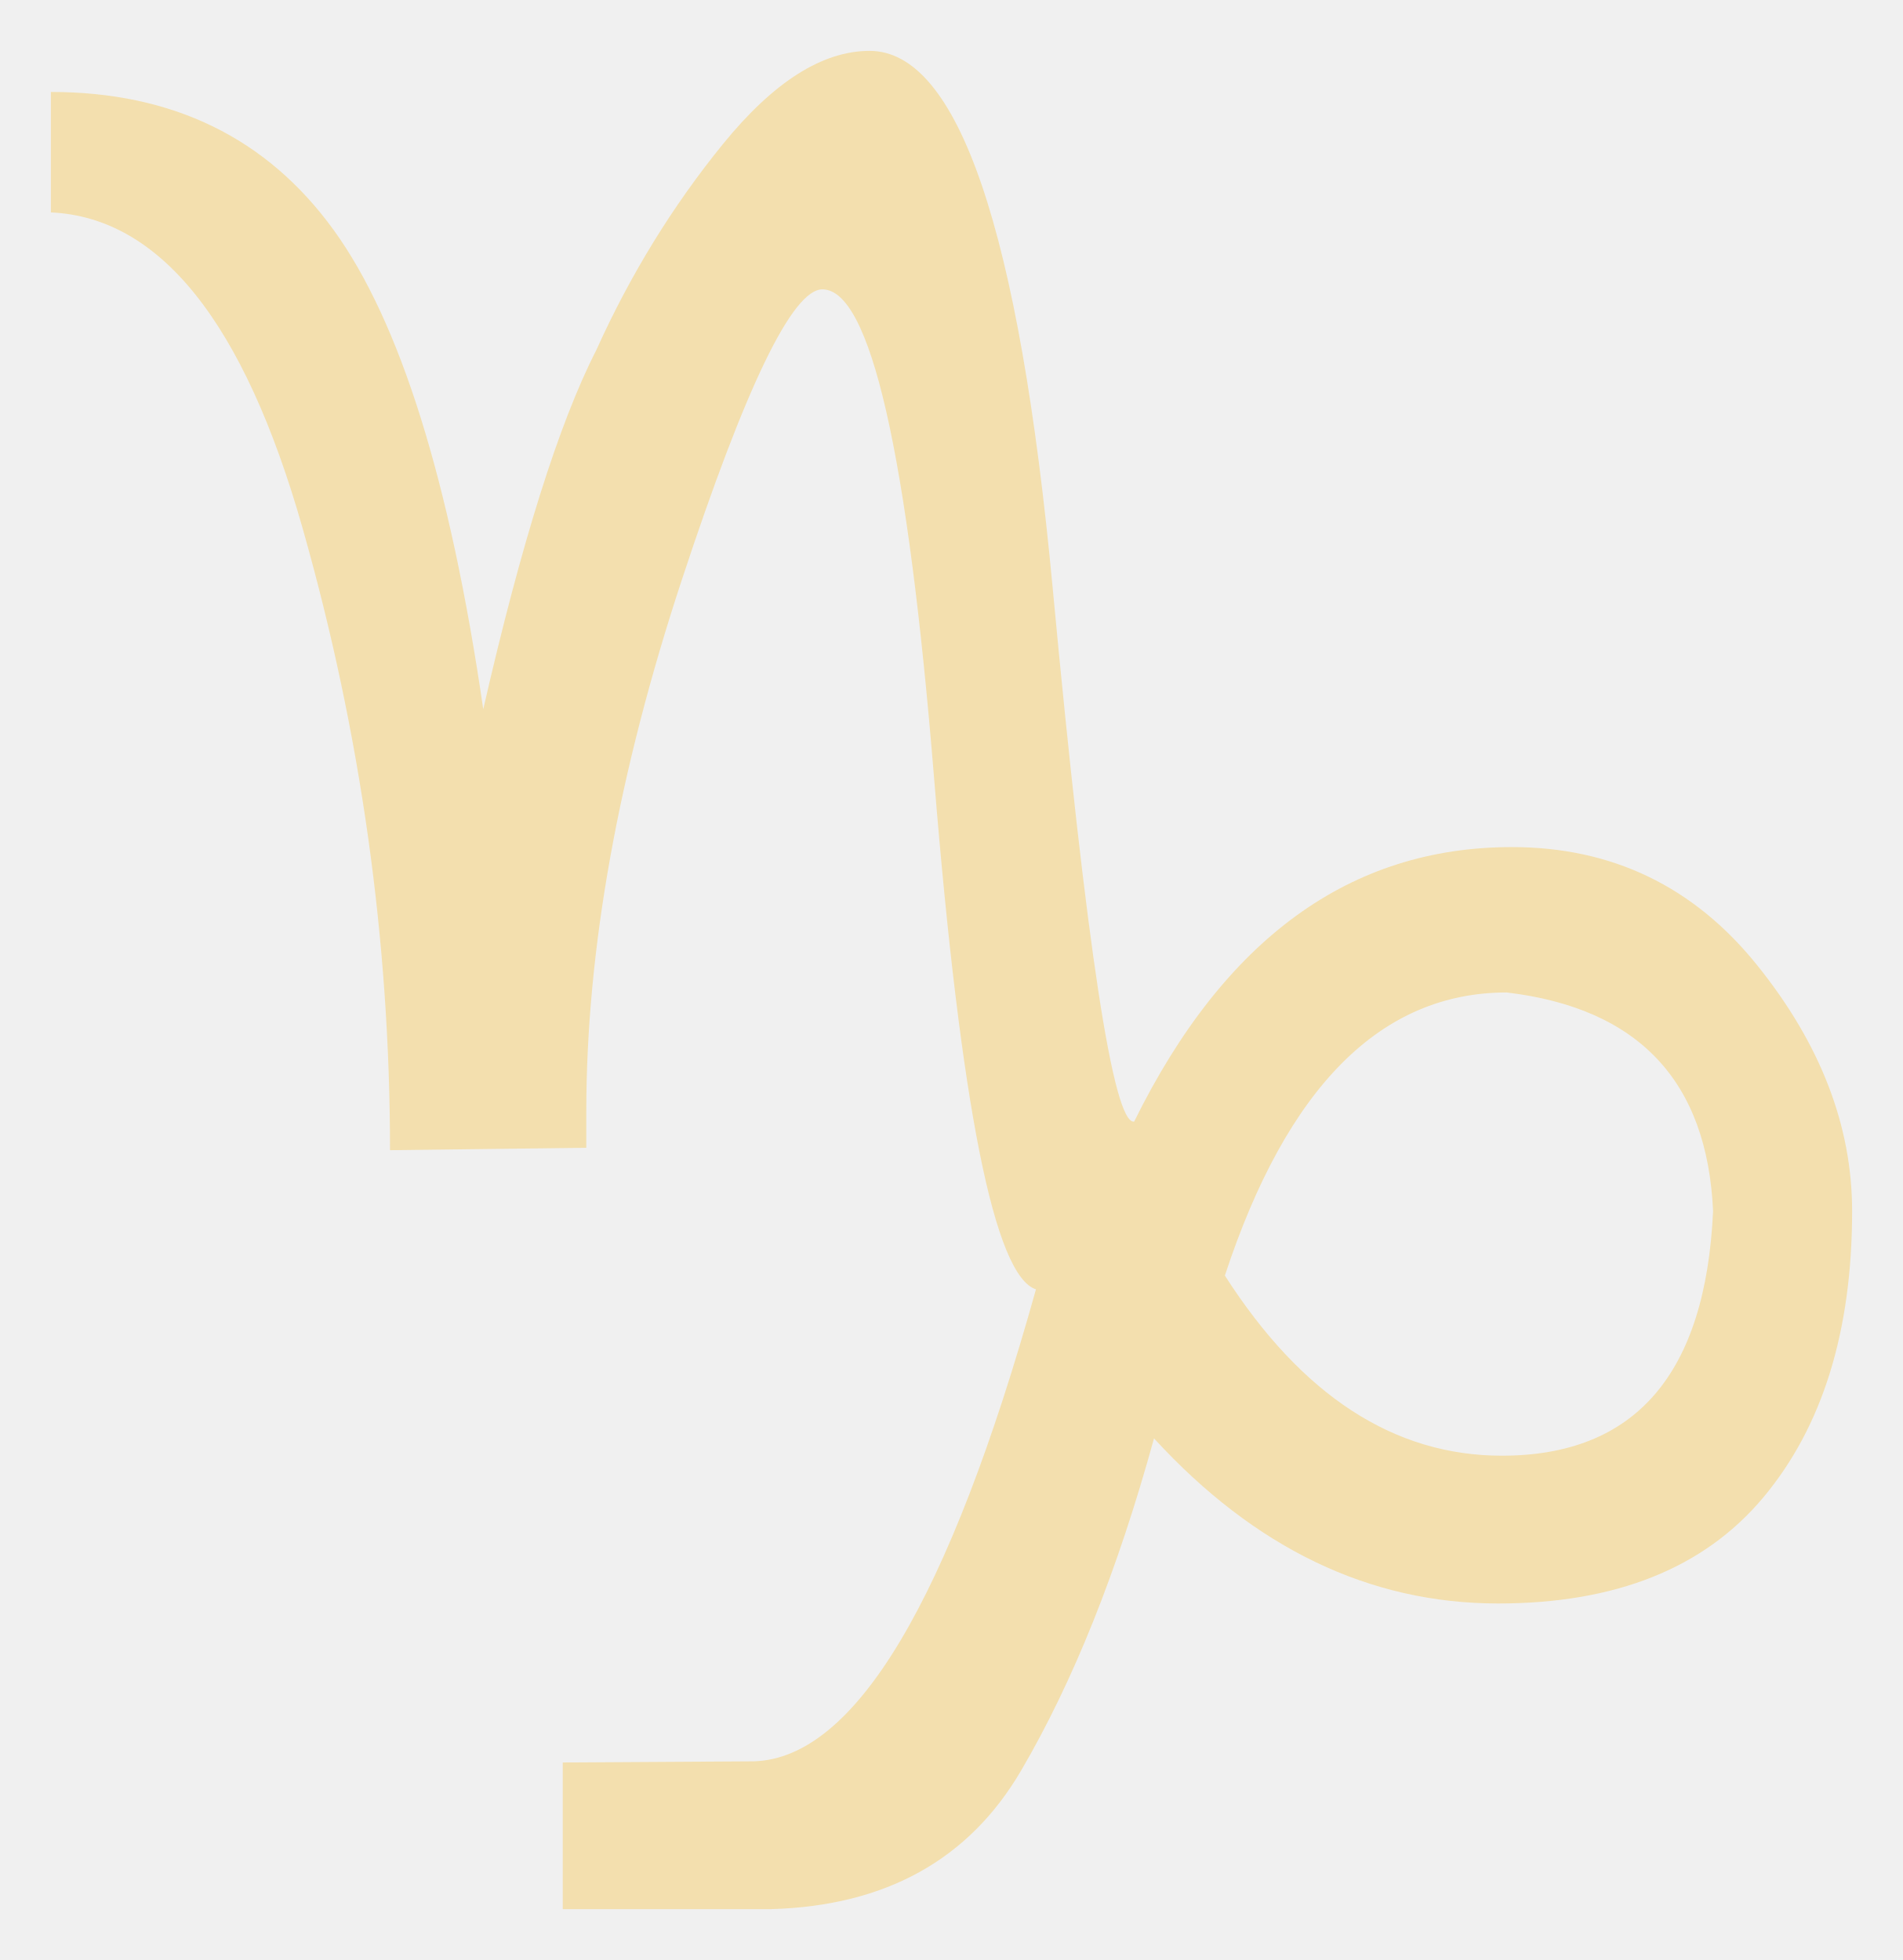
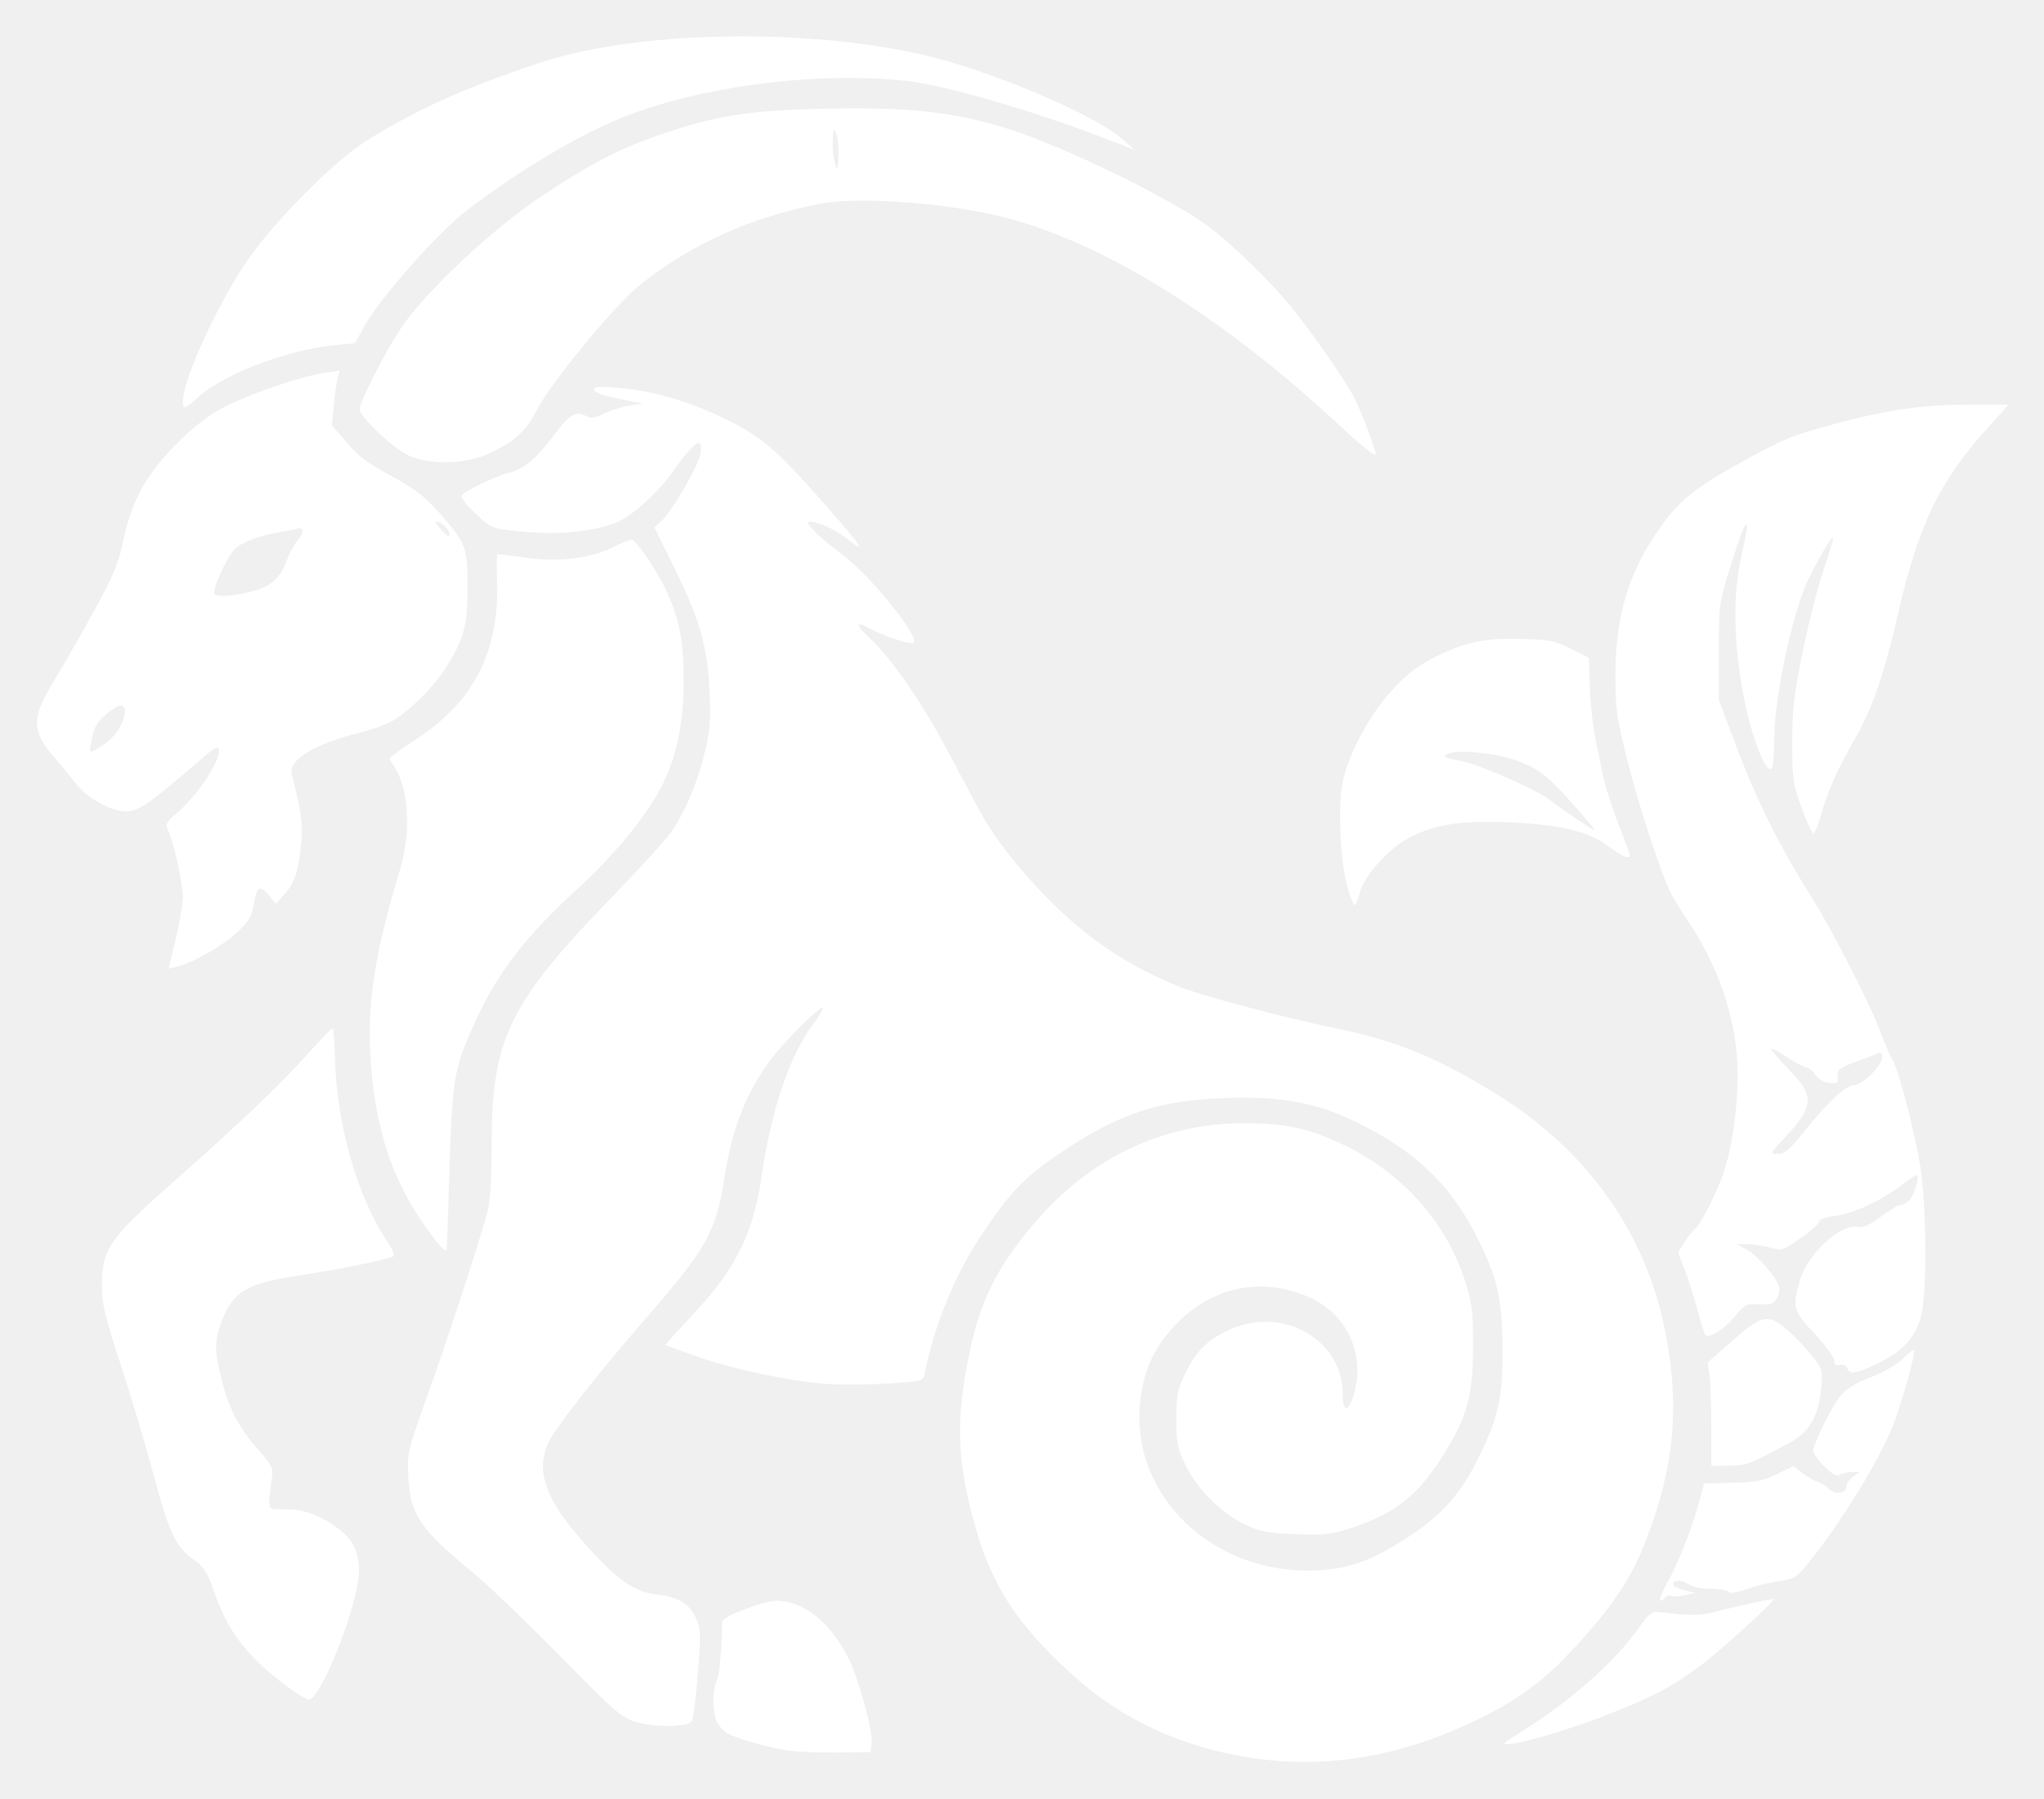
- <svg xmlns="http://www.w3.org/2000/svg" viewBox="-7.49 -8.086 14.96 15.41" width="14.96mm" height="15.41mm">
-   <path d="M-0.654 -7.686Q0.391 -7.686 0.786 -3.457Q1.182 0.771 1.426 0.732Q2.49 -1.426 4.395 -1.426Q5.576 -1.426 6.323 -0.498Q7.07 0.43 7.07 1.436Q7.07 2.852 6.372 3.687Q5.674 4.521 4.287 4.521Q2.773 4.521 1.582 3.223Q1.152 4.785 0.537 5.835Q-0.078 6.885 -1.426 6.924H-3.066V5.771L-1.562 5.762Q-0.371 5.723 0.654 2.051Q0.166 1.895 -0.146 -1.958Q-0.459 -5.811 -1.025 -5.811Q-1.377 -5.811 -2.129 -3.53Q-2.881 -1.25 -2.881 0.654Q-2.881 0.801 -2.881 0.938L-4.424 0.957Q-4.424 -1.514 -5.112 -3.936Q-5.801 -6.357 -7.09 -6.416V-7.363Q-5.654 -7.363 -4.868 -6.279Q-4.082 -5.195 -3.691 -2.51Q-3.242 -4.473 -2.803 -5.332Q-2.402 -6.221 -1.807 -6.953Q-1.211 -7.686 -0.654 -7.686ZM2.139 1.943Q3.047 3.359 4.316 3.359Q5.889 3.359 5.977 1.436Q5.908 -0.098 4.355 -0.283Q2.871 -0.283 2.139 1.943Z" fill="#f3dfae" />
+ <svg xmlns="http://www.w3.org/2000/svg" viewBox="-6 -6 341.00 300.00" width="341" height="300">
+   <path fill="#FFFFFF" fill-rule="evenodd" d="M202.75,287.22C191.30,285.47 181.39,280.94 173.45,273.84C163.97,265.37 159.59,258.79 156.74,248.75C153.58,237.64 153.37,230.89 155.82,219.25C157.49,211.33 160.10,205.94 165.53,199.25C175.00,187.56 187.35,181.42 201.50,181.36C208.61,181.33 212.68,182.25 218.75,185.26C228.10,189.89 235.22,197.94 238.31,207.37C239.61,211.32 239.75,212.42 239.75,218.50C239.75,226.67 238.83,230.16 235.03,236.31C230.75,243.26 226.95,246.35 219.71,248.78C216.19,249.96 215.19,250.08 210.26,249.91C205.65,249.75 204.30,249.51 202.00,248.44C197.94,246.55 193.84,242.56 191.89,238.59C190.40,235.58 190.25,234.84 190.25,230.76C190.25,226.95 190.45,225.82 191.55,223.50C193.38,219.59 195.10,217.78 198.60,216.03C207.55,211.56 218.00,217.21 218.00,226.53C218.00,229.60 218.93,229.69 219.83,226.71C221.81,220.14 218.88,213.43 212.77,210.56C204.89,206.86 196.35,208.48 190.26,214.84C186.85,218.40 185.22,221.62 184.41,226.37C181.77,242.00 194.94,256.02 212.24,255.99C218.53,255.98 222.96,254.43 229.75,249.83C234.53,246.60 237.54,243.22 240.10,238.25C243.86,230.91 244.71,227.43 244.68,219.50C244.65,210.70 243.81,207.00 240.27,200.08C235.79,191.33 229.85,185.76 219.86,180.97C213.46,177.90 207.53,176.84 198.50,177.15C187.31,177.54 180.78,179.70 171.03,186.22C165.01,190.25 162.51,192.83 157.82,199.88C153.29,206.68 149.93,214.85 148.27,223.08C148.01,224.39 147.97,224.40 142.14,224.77C138.92,224.97 134.36,225.00 132.01,224.85C125.93,224.44 115.99,222.33 110.05,220.19L104.95,218.36L106.12,217.06C106.77,216.34 108.78,214.14 110.60,212.16C116.84,205.40 119.74,199.35 121.03,190.40C122.67,179.08 125.68,170.17 129.71,164.75C132.89,160.46 131.02,161.55 125.72,167.09C119.60,173.47 116.36,180.50 114.80,190.75C113.50,199.29 111.77,202.40 102.23,213.34C93.94,222.85 86.58,232.21 85.46,234.68C83.32,239.40 84.99,244.08 91.40,251.31C97.02,257.65 99.64,259.49 103.81,260.01C107.45,260.46 109.13,261.58 110.32,264.37C110.89,265.71 110.91,267.21 110.42,273.23C110.09,277.21 109.66,280.74 109.45,281.07C108.84,282.07 103.45,282.20 100.33,281.29C97.67,280.52 96.96,279.91 87.38,270.19C81.81,264.52 75.45,258.41 73.25,256.61C63.99,249.00 62.46,246.76 62.12,240.25C61.92,236.33 61.99,236.05 65.50,226.25C68.75,217.15 73.53,202.53 75.30,196.27C75.77,194.58 76.00,191.03 76.01,185.27C76.03,167.17 78.77,161.52 96.34,143.38C100.79,138.78 105.15,133.99 106.02,132.73C108.32,129.38 110.23,124.86 111.51,119.75C112.45,115.96 112.59,114.35 112.38,109.50C112.06,101.95 110.78,97.42 106.57,88.86L103.19,81.99L104.37,80.89C106.15,79.22 110.54,71.65 110.85,69.71C111.36,66.58 109.88,67.56 106.12,72.83C103.45,76.57 99.02,80.44 96.34,81.36C92.31,82.75 86.88,83.22 81.26,82.68C75.62,82.14 76.12,82.37 72.22,78.55C71.55,77.89 71.00,77.08 71.00,76.74C71.00,76.15 76.51,73.45 79.00,72.83C81.40,72.23 83.46,70.52 86.28,66.78C89.14,62.97 90.04,62.45 91.96,63.48C92.61,63.83 93.39,63.69 94.75,63.00C95.78,62.47 97.67,61.88 98.94,61.68L101.25,61.31L97.29,60.53C94.89,60.06 93.23,59.47 93.10,59.05C92.91,58.47 93.61,58.41 97.23,58.71C103.07,59.18 109.14,60.98 115.50,64.13C121.28,66.99 123.97,69.38 132.75,79.43C137.91,85.35 138.55,86.42 135.47,83.98C133.39,82.32 130.56,81.02 129.03,81.01C128.00,81.00 130.62,83.62 134.42,86.42C139.03,89.81 147.47,100.20 146.44,101.23C146.07,101.60 141.46,100.12 139.34,98.95C136.49,97.38 136.56,98.14 139.52,100.85C140.96,102.17 143.72,105.61 145.65,108.50C149.09,113.65 150.32,115.80 156.54,127.61C158.77,131.85 160.92,134.99 164.28,138.94C172.41,148.47 180.12,154.23 190.50,158.50C194.18,160.02 207.86,163.67 216.75,165.50C226.71,167.56 232.89,170.04 242.69,175.90C258.16,185.16 268.33,199.05 271.69,215.52C274.29,228.21 273.42,238.36 268.67,250.75C266.36,256.79 263.51,261.21 257.90,267.50C252.29,273.79 248.20,276.97 241.28,280.44C228.35,286.91 215.53,289.17 202.75,287.22ZM125.25,285.95C121.69,285.43 116.08,283.75 114.96,282.87C114.52,282.53 113.90,281.76 113.58,281.16C112.84,279.76 112.83,275.75 113.57,274.38C114.01,273.55 114.41,269.24 114.49,264.45C114.51,263.65 121.49,261.00 123.54,261.01C128.06,261.03 132.49,264.55 135.49,270.50C137.23,273.93 139.61,282.56 139.40,284.67L139.25,286.25L133.75,286.32C130.72,286.36 126.90,286.20 125.25,285.95ZM245.00,284.79C245.00,284.68 246.12,283.89 247.50,283.05C255.82,277.93 263.44,271.21 267.46,265.45C268.96,263.30 269.59,262.78 270.55,262.89C275.63,263.48 277.54,263.51 279.50,263.01C284.27,261.81 289.76,260.60 289.89,260.73C290.19,261.01 281.13,269.26 277.77,271.76C272.81,275.46 269.79,277.04 261.50,280.27C254.36,283.05 245.00,285.62 245.00,284.79ZM41.75,275.21C35.17,270.25 32.04,266.18 29.74,259.57C28.53,256.09 28.08,255.40 26.15,254.03C23.31,252.04 22.11,249.43 19.55,239.73C18.47,235.62 16.10,227.69 14.29,222.13C11.45,213.40 11.00,211.50 11.01,208.38C11.03,202.26 12.20,200.59 23.51,190.63C33.57,181.75 40.45,175.21 44.81,170.38C47.23,167.69 49.33,165.50 49.48,165.50C49.63,165.50 49.80,167.63 49.87,170.23C50.14,181.61 53.59,193.70 58.75,201.29C59.45,202.33 59.85,203.34 59.64,203.53C59.12,204.01 50.55,205.76 43.75,206.78C35.21,208.05 32.83,209.46 31.00,214.36C29.75,217.70 29.75,219.35 30.97,224.12C32.22,229.04 33.80,232.07 37.01,235.72C39.52,238.58 39.60,238.76 39.31,240.97C38.63,246.22 38.38,245.75 41.75,245.75C45.03,245.75 48.02,246.97 51.22,249.61C53.31,251.33 54.23,254.16 53.77,257.46C52.84,264.14 47.33,277.52 45.53,277.49C45.10,277.48 43.40,276.46 41.75,275.21ZM272.23,257.88C274.15,254.35 276.14,249.27 277.43,244.61L278.29,241.46L283.02,241.34C286.97,241.24 288.19,241.01 290.45,239.90L293.16,238.57L294.70,239.73C295.55,240.36 296.74,241.03 297.33,241.21C297.92,241.39 298.68,241.87 299.02,242.27C299.92,243.36 302.00,243.22 302.00,242.06C302.00,241.54 302.51,240.77 303.12,240.34L304.25,239.55L303.00,239.53C302.31,239.52 301.41,239.73 301.00,239.99C300.44,240.34 299.78,240.00 298.38,238.63C297.34,237.62 296.50,236.44 296.50,236.01C296.50,234.80 299.69,228.44 301.18,226.66C302.06,225.63 303.77,224.61 306.14,223.70C308.27,222.89 310.44,221.64 311.44,220.65C312.37,219.72 313.22,219.05 313.32,219.16C313.69,219.52 311.05,228.78 309.55,232.40C307.22,238.03 301.18,247.83 296.21,254.06C293.70,257.20 293.44,257.38 290.94,257.71C289.49,257.90 287.06,258.50 285.55,259.03C283.72,259.67 282.63,259.83 282.30,259.50C282.02,259.22 280.66,259.00 279.26,259.00C277.75,259.00 276.26,258.68 275.59,258.21C274.45,257.41 272.69,257.59 273.22,258.46C273.38,258.71 274.24,259.09 275.13,259.29L276.75,259.66L275.25,260.07C274.43,260.30 273.38,260.37 272.92,260.22C272.46,260.08 271.94,260.19 271.76,260.48C271.59,260.77 271.23,261.00 270.98,261.00C270.73,261.00 271.29,259.59 272.23,257.88ZM279.50,232.07C279.50,228.53 279.36,224.65 279.20,223.44L278.90,221.25L283.03,217.62C288.03,213.24 289.03,213.06 292.35,215.98C293.59,217.07 295.40,218.99 296.37,220.24C298.09,222.44 298.13,222.61 297.82,225.63C297.31,230.49 295.83,232.94 292.25,234.84C285.68,238.33 285.28,238.48 282.38,238.49L279.50,238.50L279.50,232.07ZM302.17,222.21C301.98,221.74 301.49,221.52 300.93,221.66C300.26,221.84 300.00,221.64 300.00,220.93C300.00,220.40 298.54,218.40 296.75,216.50C293.14,212.65 292.96,212.00 294.28,207.54C295.59,203.15 301.03,198.10 303.86,198.64C304.86,198.83 305.82,198.42 307.76,196.95C309.18,195.88 310.68,195.00 311.09,195.00C311.51,195.00 312.19,194.61 312.62,194.12C313.42,193.21 314.31,190.00 313.76,190.00C313.58,190.00 312.40,190.79 311.13,191.76C307.76,194.34 303.11,196.47 300.12,196.83C298.57,197.01 297.50,197.39 297.50,197.75C297.50,198.08 296.12,199.33 294.43,200.51C291.40,202.63 291.32,202.66 289.17,202.08C287.97,201.76 286.26,201.51 285.37,201.52L283.75,201.54L285.41,202.43C287.13,203.35 290.24,206.89 290.76,208.53C291.14,209.74 290.20,211.48 289.11,211.57C288.64,211.61 287.55,211.60 286.69,211.54C285.41,211.46 284.85,211.80 283.51,213.48C281.79,215.66 279.12,217.36 278.52,216.67C278.32,216.44 277.75,214.68 277.25,212.75C276.75,210.82 275.81,207.82 275.16,206.08L273.97,202.91L274.99,201.26C275.55,200.35 276.37,199.32 276.80,198.96C277.78,198.15 280.35,193.09 281.54,189.65C283.15,184.94 284.16,176.77 283.83,170.97C283.39,163.12 280.41,154.72 275.51,147.48C274.48,145.95 273.26,143.99 272.82,143.13C271.18,139.97 267.43,128.55 265.49,120.83C263.70,113.69 263.50,112.29 263.50,106.64C263.50,96.47 265.89,88.85 271.43,81.35C274.25,77.52 276.94,75.34 283.00,71.94C291.08,67.40 292.76,66.68 299.75,64.80C308.78,62.36 314.65,61.50 322.42,61.50L329.09,61.50L325.38,65.62C317.55,74.33 314.08,81.53 310.73,96.04C308.32,106.50 306.39,112.12 303.45,117.25C300.49,122.39 298.89,126.01 297.74,130.12C297.29,131.71 296.74,133.00 296.51,133.00C296.28,133.00 295.40,131.08 294.55,128.72C293.11,124.75 293.00,123.98 293.00,117.85C293.01,112.31 293.28,109.89 294.73,102.75C295.68,98.08 297.26,91.90 298.23,89.04C299.20,86.17 299.91,83.74 299.81,83.64C299.59,83.43 297.70,86.61 295.82,90.35C293.14,95.67 290.00,110.21 290.00,117.29C290.00,119.85 289.79,122.07 289.54,122.23C288.44,122.91 285.93,116.14 284.72,109.21C283.18,100.47 283.12,93.08 284.51,86.78C285.63,81.71 285.70,81.09 285.05,81.78C284.80,82.04 283.74,85.06 282.68,88.50C280.78,94.65 280.75,94.88 280.75,102.75L280.75,110.75L283.62,118.38C287.05,127.49 290.89,135.19 296.13,143.50C299.51,148.85 306.00,161.47 307.54,165.70C308.34,167.88 309.31,170.14 309.70,170.74C310.66,172.22 313.28,182.14 314.31,188.25C315.38,194.54 315.52,208.95 314.57,213.17C313.72,216.93 311.56,219.37 307.23,221.44C303.53,223.20 302.60,223.34 302.17,222.21ZM65.12,198.81C59.62,191.10 56.79,182.88 55.92,172.02C55.11,161.94 56.32,153.63 60.73,139.07C62.64,132.76 62.20,125.35 59.70,121.77C59.31,121.22 59.00,120.64 59.00,120.47C59.00,120.31 61.02,118.86 63.50,117.25C73.04,111.06 77.36,102.57 76.92,90.88C76.83,88.48 76.86,86.48 77.00,86.44C77.14,86.40 79.21,86.65 81.61,87.01C87.01,87.81 92.33,87.19 96.20,85.30C97.66,84.58 99.08,84.00 99.35,84.00C100.11,84.00 103.86,89.57 105.29,92.80C107.40,97.57 108.02,100.84 108.05,107.30C108.08,114.64 106.84,120.50 104.21,125.50C101.70,130.29 96.08,137.08 90.22,142.39C81.63,150.19 76.86,156.44 73.11,164.79C69.73,172.33 69.48,173.77 69.00,188.75C68.76,196.18 68.55,202.31 68.53,202.38C68.38,203.00 67.34,201.92 65.12,198.81ZM294.86,182.90C299.00,177.75 301.94,175.00 303.30,175.00C304.70,175.00 308.00,171.75 308.00,170.37C308.00,169.63 307.79,169.48 307.12,169.77C306.64,169.98 305.24,170.52 304.00,170.96C300.86,172.09 300.43,172.44 300.60,173.67C300.73,174.59 300.53,174.73 299.25,174.64C298.32,174.57 297.41,174.06 296.84,173.26C296.33,172.57 295.62,172.00 295.26,172.00C294.90,172.00 293.45,171.23 292.05,170.28C290.65,169.34 289.50,168.76 289.50,168.99C289.50,169.22 290.85,170.78 292.50,172.46C296.73,176.76 296.64,178.55 291.88,183.62C289.23,186.45 289.21,186.50 290.58,186.50C291.70,186.50 292.52,185.81 294.86,182.90ZM23.31,150.66C23.96,147.96 24.50,144.77 24.50,143.58C24.50,141.26 22.83,133.84 21.96,132.33C21.52,131.55 21.77,131.11 23.55,129.59C27.37,126.32 31.46,119.79 30.37,118.70C30.24,118.57 29.49,119.02 28.69,119.69C27.90,120.37 25.84,122.12 24.11,123.58C18.02,128.75 16.49,129.63 14.25,129.27C11.58,128.84 8.33,126.88 6.63,124.67C5.87,123.68 4.34,121.82 3.23,120.53C-0.84,115.83 -0.86,113.88 3.09,107.44C4.50,105.13 7.45,99.99 9.64,96.00C12.93,90.01 13.78,87.99 14.52,84.38C15.90,77.71 18.22,73.40 23.11,68.39C26.02,65.42 28.37,63.55 31.00,62.12C35.10,59.90 44.33,56.71 48.20,56.18L50.65,55.84L50.29,57.30C50.09,58.10 49.81,60.15 49.66,61.87L49.38,64.98L51.92,67.91C53.86,70.14 55.56,71.42 59.09,73.29C63.57,75.67 65.47,77.24 68.87,81.38C71.72,84.86 71.99,85.77 72.00,91.86C72.00,98.33 71.39,100.61 68.42,105.32C66.23,108.78 61.88,113.03 59.03,114.49C58.02,115.00 55.74,115.78 53.97,116.23C46.48,118.09 42.07,120.77 42.67,123.10C44.23,129.16 44.56,131.52 44.27,134.50C43.82,139.22 43.14,141.33 41.49,143.14L40.03,144.75L38.78,143.25C37.31,141.50 36.80,141.89 36.28,145.18C36.03,146.74 35.39,147.77 33.60,149.49C31.31,151.69 26.10,154.65 23.43,155.27L22.12,155.58L23.31,150.66ZM218.76,141.88C217.65,138.00 217.20,128.79 217.94,124.75C218.79,120.07 222.42,113.25 226.27,109.09C228.80,106.35 230.48,105.07 233.51,103.55C238.54,101.04 241.83,100.37 248.17,100.58C252.65,100.73 253.59,100.93 256.16,102.25L259.07,103.75L259.24,108.75C259.33,111.50 259.77,115.44 260.21,117.50C260.65,119.56 261.24,122.36 261.52,123.71C261.93,125.73 263.38,129.97 265.77,136.12C266.32,137.56 264.97,137.16 262.25,135.10C258.96,132.61 253.96,131.46 245.00,131.14C237.33,130.87 233.06,131.59 228.88,133.86C225.51,135.70 221.62,140.05 220.88,142.81C220.56,144.01 220.15,145.00 219.98,145.00C219.81,145.00 219.26,143.59 218.76,141.88ZM259.42,131.62C252.76,123.73 251.00,122.23 246.71,120.75C243.23,119.56 237.05,118.99 235.59,119.73C234.53,120.26 234.72,120.37 237.70,120.92C240.90,121.51 251.13,126.06 252.94,127.70C253.79,128.46 259.56,132.39 259.95,132.46C260.06,132.48 259.82,132.11 259.42,131.62ZM12.61,117.11C14.27,115.57 15.36,112.66 14.58,111.88C14.20,111.50 13.53,111.74 12.28,112.69C10.21,114.27 9.72,115.08 9.23,117.69C8.87,119.58 8.88,119.60 10.06,118.99C10.71,118.65 11.86,117.81 12.61,117.11ZM36.57,92.51C39.26,91.73 40.82,90.27 41.79,87.62C42.27,86.32 43.08,84.79 43.58,84.22C44.75,82.90 44.77,81.85 43.62,82.19C43.14,82.33 41.85,82.59 40.75,82.76C37.30,83.31 34.18,84.49 33.13,85.64C31.70,87.21 29.36,92.38 29.78,93.06C30.17,93.67 33.45,93.41 36.57,92.51ZM69.00,83.04C69.00,82.39 67.55,81.00 66.88,81.00C66.57,81.00 66.85,81.56 67.50,82.25C68.79,83.62 69.00,83.73 69.00,83.04ZM62.00,69.90C59.42,68.63 54.00,63.47 54.00,62.28C54.00,61.06 58.05,53.07 60.76,48.94C64.74,42.89 75.87,32.39 84.25,26.80C92.78,21.10 97.47,18.70 105.27,16.08C113.65,13.27 119.00,12.44 130.82,12.15C145.52,11.79 153.26,12.63 162.50,15.59C171.82,18.58 189.24,27.08 195.50,31.69C199.32,34.51 206.08,41.07 209.47,45.25C213.00,49.61 218.52,57.57 219.92,60.33C221.29,63.02 223.50,68.91 223.50,69.85C223.50,70.25 220.86,68.11 217.62,65.10C198.13,46.90 178.09,34.45 161.51,30.24C152.11,27.85 137.23,26.75 130.90,27.97C119.31,30.21 109.41,34.65 100.84,41.46C96.59,44.84 85.81,57.93 83.48,62.53C81.80,65.86 79.87,67.63 75.75,69.58C71.75,71.47 65.51,71.62 62.00,69.90ZM24.51,60.88C24.55,57.08 30.78,43.71 35.76,36.75C40.29,30.40 49.73,20.96 54.75,17.74C62.90,12.52 71.52,8.62 84.10,4.46C101.53,-1.31 132.66,-1.41 152.15,4.23C163.39,7.49 177.28,13.68 181.25,17.20L183.25,18.97L178.25,17.05C166.01,12.36 151.40,8.14 145.11,7.48C130.88,5.98 113.16,8.07 99.91,12.81C92.08,15.60 81.63,21.68 71.84,29.12C67.24,32.63 57.59,43.48 54.98,48.10L53.20,51.25L49.51,51.62C41.86,52.39 31.29,56.44 27.14,60.18C24.79,62.31 24.50,62.38 24.51,60.88ZM133.55,16.48C133.06,15.25 133.06,15.25 132.97,16.75C132.85,18.76 132.96,20.00 133.38,21.50C133.65,22.48 133.76,22.20 133.89,20.23C133.97,18.84 133.82,17.16 133.55,16.48Z" />
</svg>
